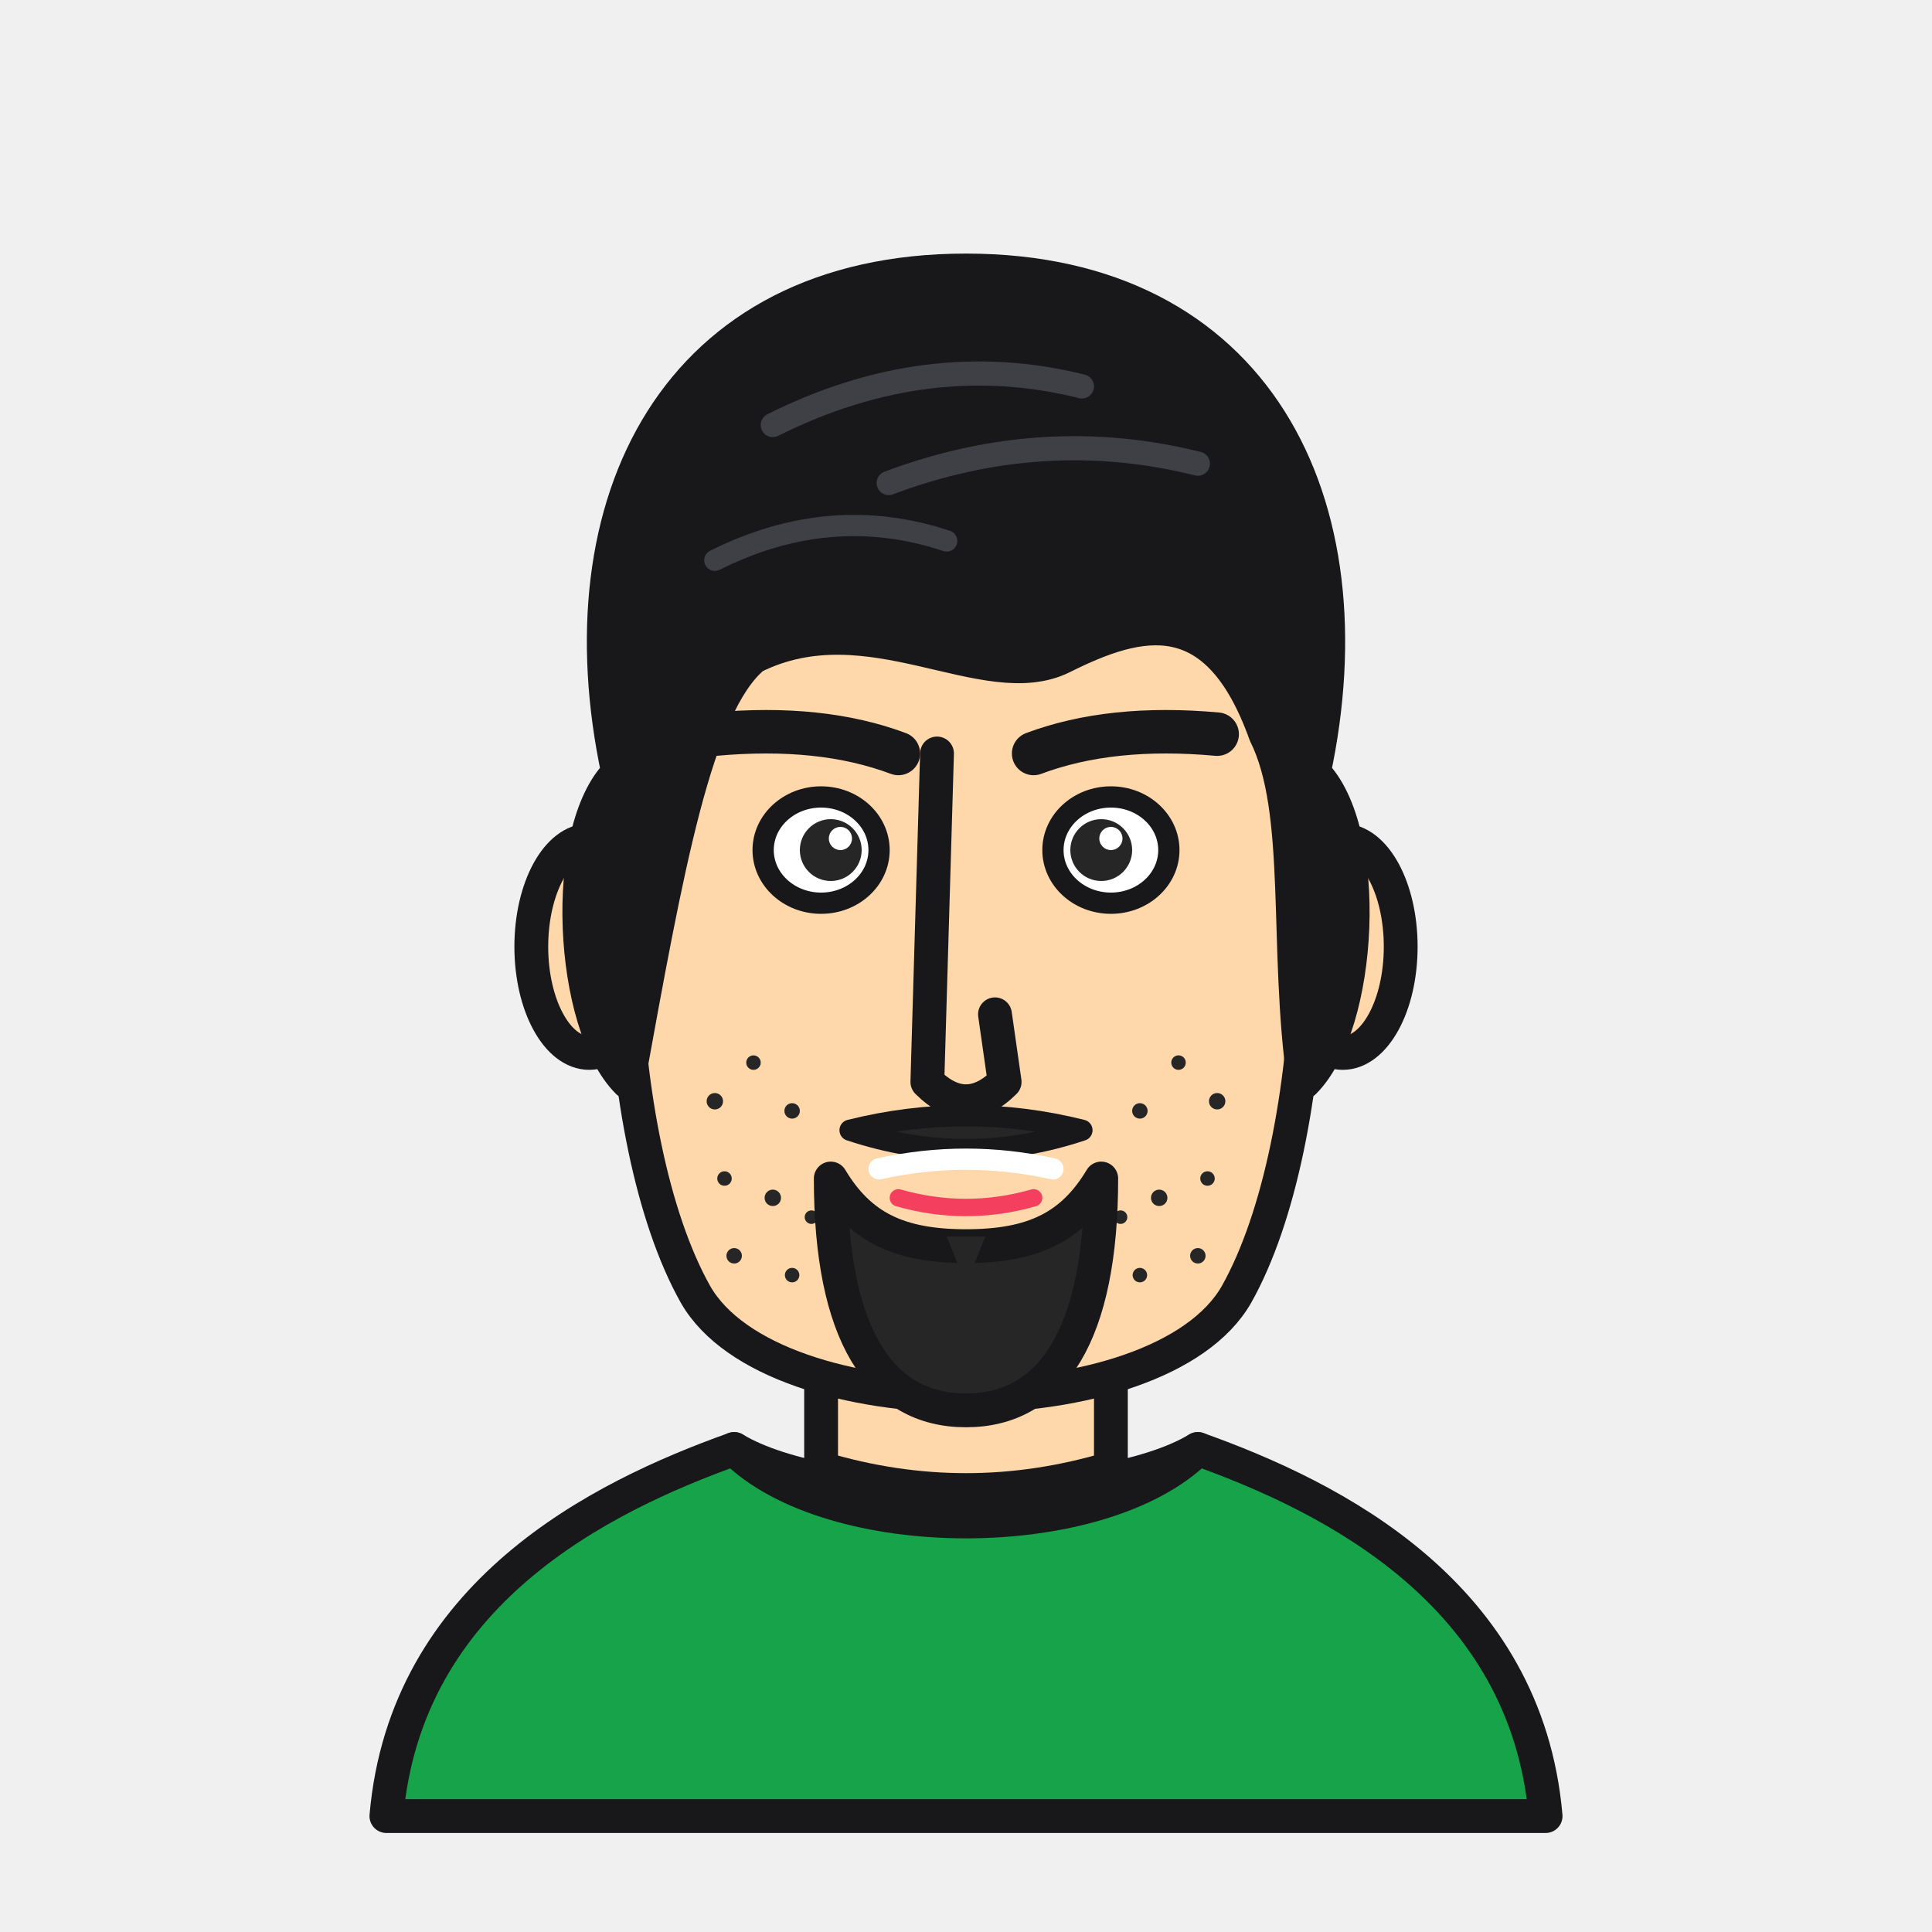
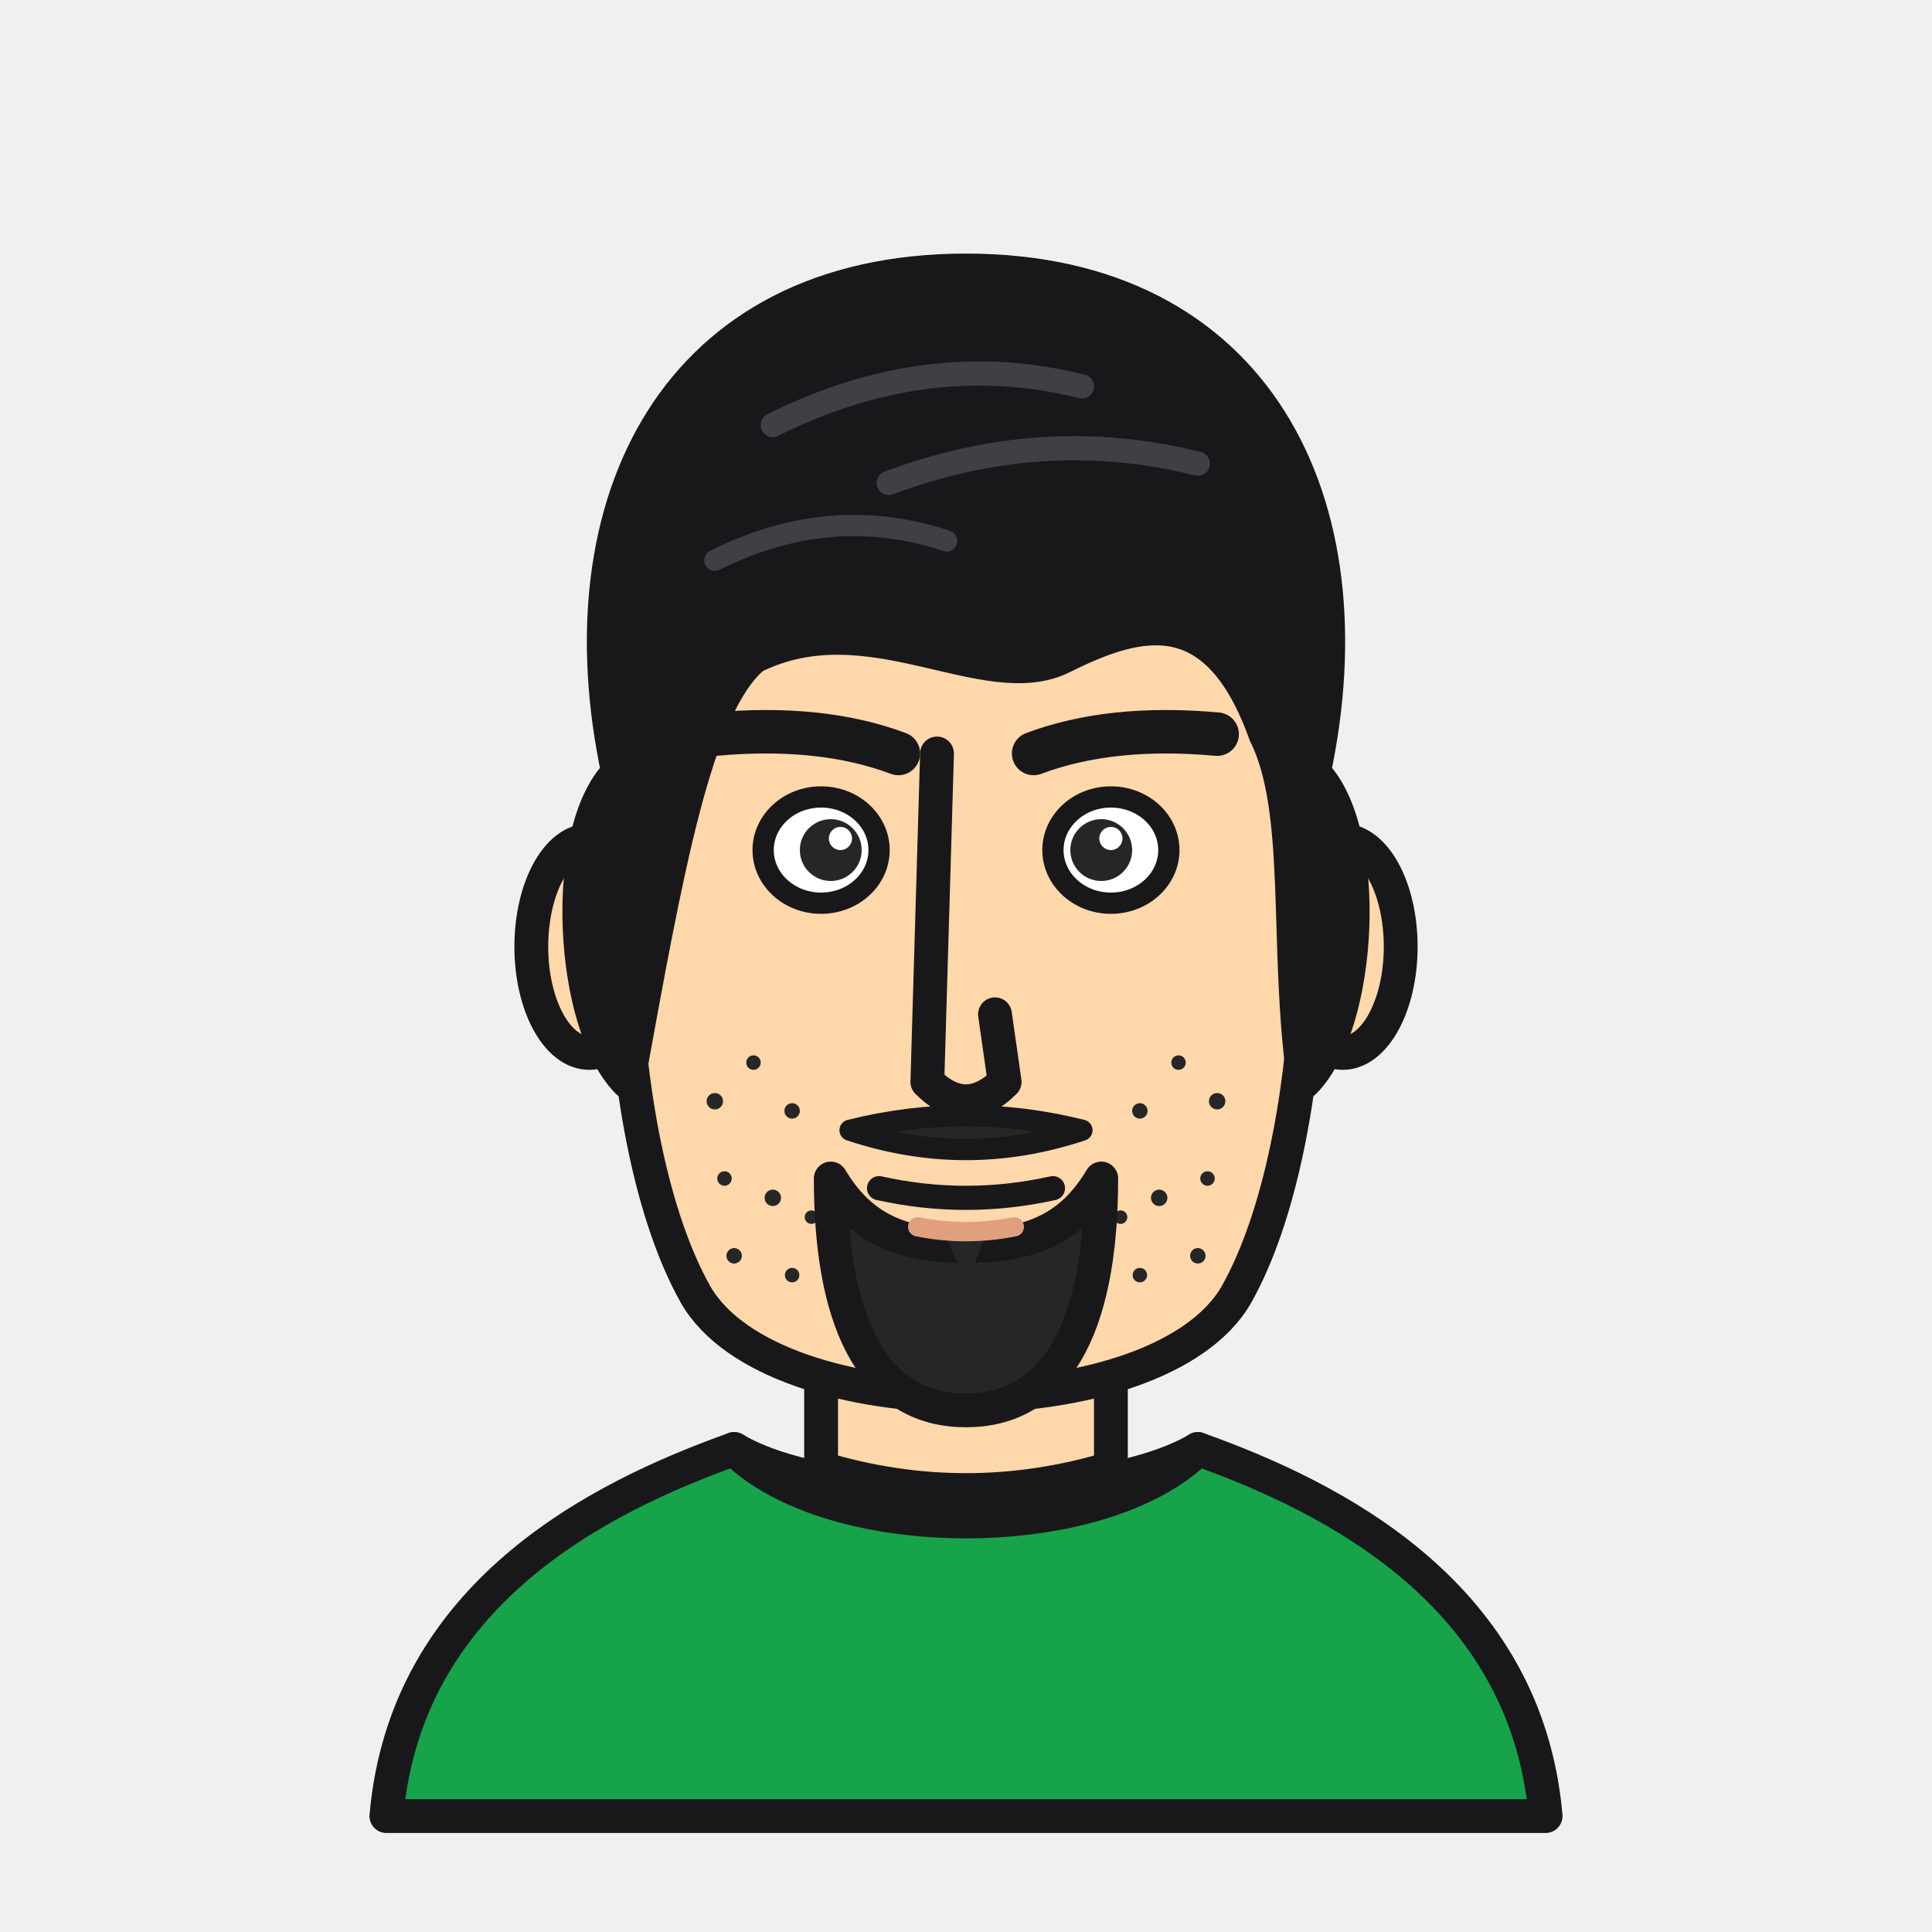
<svg xmlns="http://www.w3.org/2000/svg" viewBox="0 0 200 200" width="100%" height="100%">
  <defs>
    <style>
      .stroke-main { stroke: #18181b; stroke-width: 3.5; stroke-linecap: round; stroke-linejoin: round; }
      .stroke-detail { stroke: #18181b; stroke-width: 2.2; stroke-linecap: round; stroke-linejoin: round; }
    </style>
  </defs>
  <g id="bust">
    <path d="M 40 188               C 42 165 62 155 76 150               C 86 156 114 156 124 150               C 138 155 158 165 160 188               Z" fill="#16a34a" class="stroke-main" />
    <path d="M 76 150 C 86 160 114 160 124 150" fill="none" class="stroke-main" />
    <path d="M 85 130 L 85 152 C 95 155 105 155 115 152 L 115 130 Z" fill="#fed7aa" class="stroke-main" />
  </g>
  <g id="head">
    <ellipse cx="61" cy="98" rx="6" ry="11" fill="#fed7aa" class="stroke-main" />
    <ellipse cx="139" cy="98" rx="6" ry="11" fill="#fed7aa" class="stroke-main" />
    <path d="M 61 95 Q 64 99 61 103" fill="none" class="stroke-detail" />
    <path d="M 139 95 Q 136 99 139 103" fill="none" class="stroke-detail" />
    <path d="M 70 65               C 62 82 63 118 72 134               C 80 148 120 148 128 134               C 137 118 138 82 130 65               C 122 50 78 50 70 65 Z" fill="#fed7aa" class="stroke-main" />
    <ellipse cx="85" cy="88" rx="6" ry="5.5" fill="#ffffff" class="stroke-detail" />
    <circle cx="86" cy="88" r="3.2" fill="#262626" />
    <circle cx="87" cy="86.8" r="1.2" fill="#ffffff" />
    <ellipse cx="115" cy="88" rx="6" ry="5.5" fill="#ffffff" class="stroke-detail" />
    <circle cx="114" cy="88" r="3.2" fill="#262626" />
    <circle cx="115" cy="86.8" r="1.2" fill="#ffffff" />
    <path d="M 74 76 Q 85 75 93 78" fill="none" stroke="#18181b" stroke-width="4.5" stroke-linecap="round" />
    <path d="M 107 78 Q 115 75 126 76" fill="none" stroke="#18181b" stroke-width="4.5" stroke-linecap="round" />
    <path d="M 97 78 L 96 112 Q 100 116 104 112 L 103 105" fill="none" stroke="#18181b" stroke-width="3.5" stroke-linecap="round" stroke-linejoin="round" />
    <g id="stubble" fill="#262626">
      <circle cx="74" cy="114" r="0.85" />
      <circle cx="78" cy="110" r="0.75" />
      <circle cx="82" cy="115" r="0.8" />
      <circle cx="75" cy="122" r="0.75" />
      <circle cx="80" cy="124" r="0.85" />
      <circle cx="76" cy="130" r="0.8" />
      <circle cx="82" cy="132" r="0.75" />
      <circle cx="84" cy="126" r="0.7" />
      <circle cx="126" cy="114" r="0.85" />
      <circle cx="122" cy="110" r="0.75" />
      <circle cx="118" cy="115" r="0.8" />
      <circle cx="125" cy="122" r="0.75" />
      <circle cx="120" cy="124" r="0.85" />
      <circle cx="124" cy="130" r="0.8" />
      <circle cx="118" cy="132" r="0.75" />
      <circle cx="116" cy="126" r="0.7" />
    </g>
    <path d="M 86 122               C 86 138 91 146 100 146               C 109 146 114 138 114 122               C 111 127 107 129 100 129               C 93 129 89 127 86 122 Z" fill="#262626" class="stroke-main" />
    <path d="M 88 117 Q 100 114 112 117 Q 100 121 88 117 Z" fill="#262626" class="stroke-detail" />
    <polygon points="98,128 102,128 100,133" fill="#262626" />
-     <path d="M 91 121 Q 100 119 109 121" fill="none" stroke="#ffffff" stroke-width="2.2" stroke-linecap="round" />
-     <path d="M 93 124 Q 100 126 107 124" fill="none" stroke="#f43f5e" stroke-width="1.8" stroke-linecap="round" />
+     <path d="M 91 123 Q 100 125 109 123" fill="none" stroke="#18181b" stroke-width="2.5" stroke-linecap="round" />
+     <path d="M 95 127 Q 100 128 105 127" fill="none" stroke="#e0a07e" stroke-width="2" stroke-linecap="round" />
    <path d="M 64 80               C 58 52 70 28 100 28               C 130 28 142 52 136 80               C 142 86 141 106 135 112               C 133 98 135 84 131 76               C 126 62 118 64 110 68               C 102 72 90 62 78 68               C 72 73 69 90 65 112               C 59 106 58 86 64 80 Z" fill="#18181b" class="stroke-main" />
    <path d="M 80 44 Q 96 36 112 40" fill="none" stroke="#3f3f46" stroke-width="2.5" stroke-linecap="round" />
    <path d="M 92 50 Q 108 44 124 48" fill="none" stroke="#3f3f46" stroke-width="2.5" stroke-linecap="round" />
    <path d="M 74 58 Q 86 52 98 56" fill="none" stroke="#3f3f46" stroke-width="2.2" stroke-linecap="round" />
  </g>
</svg>
